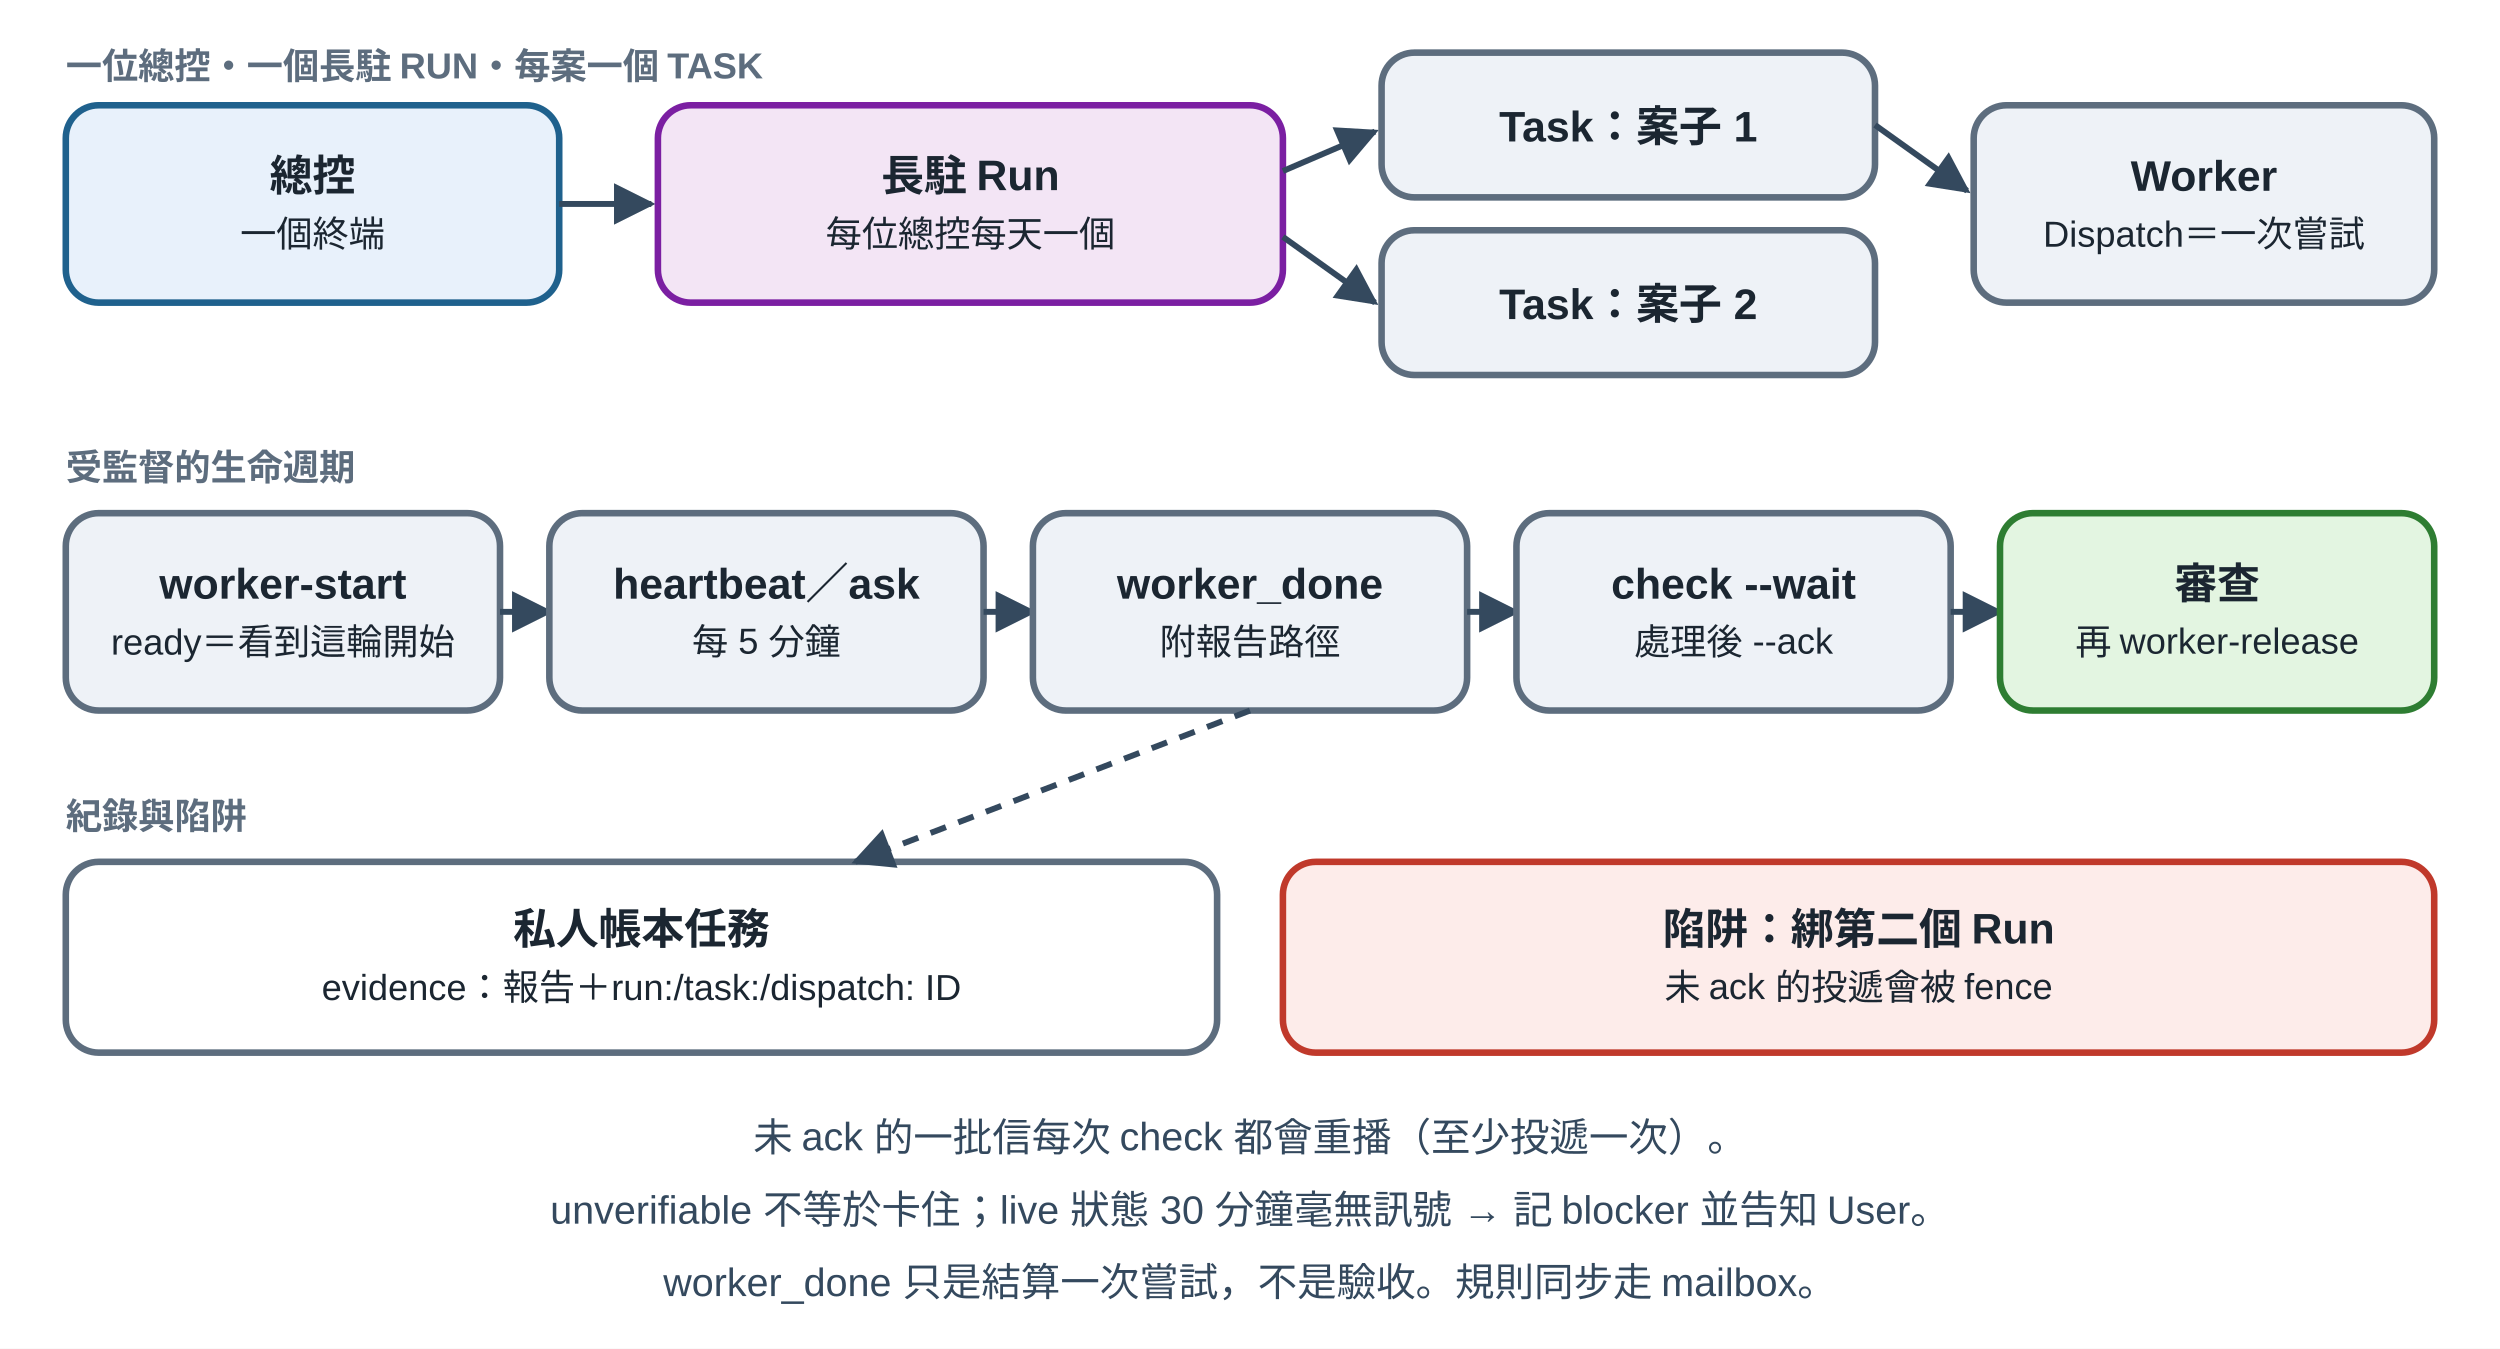
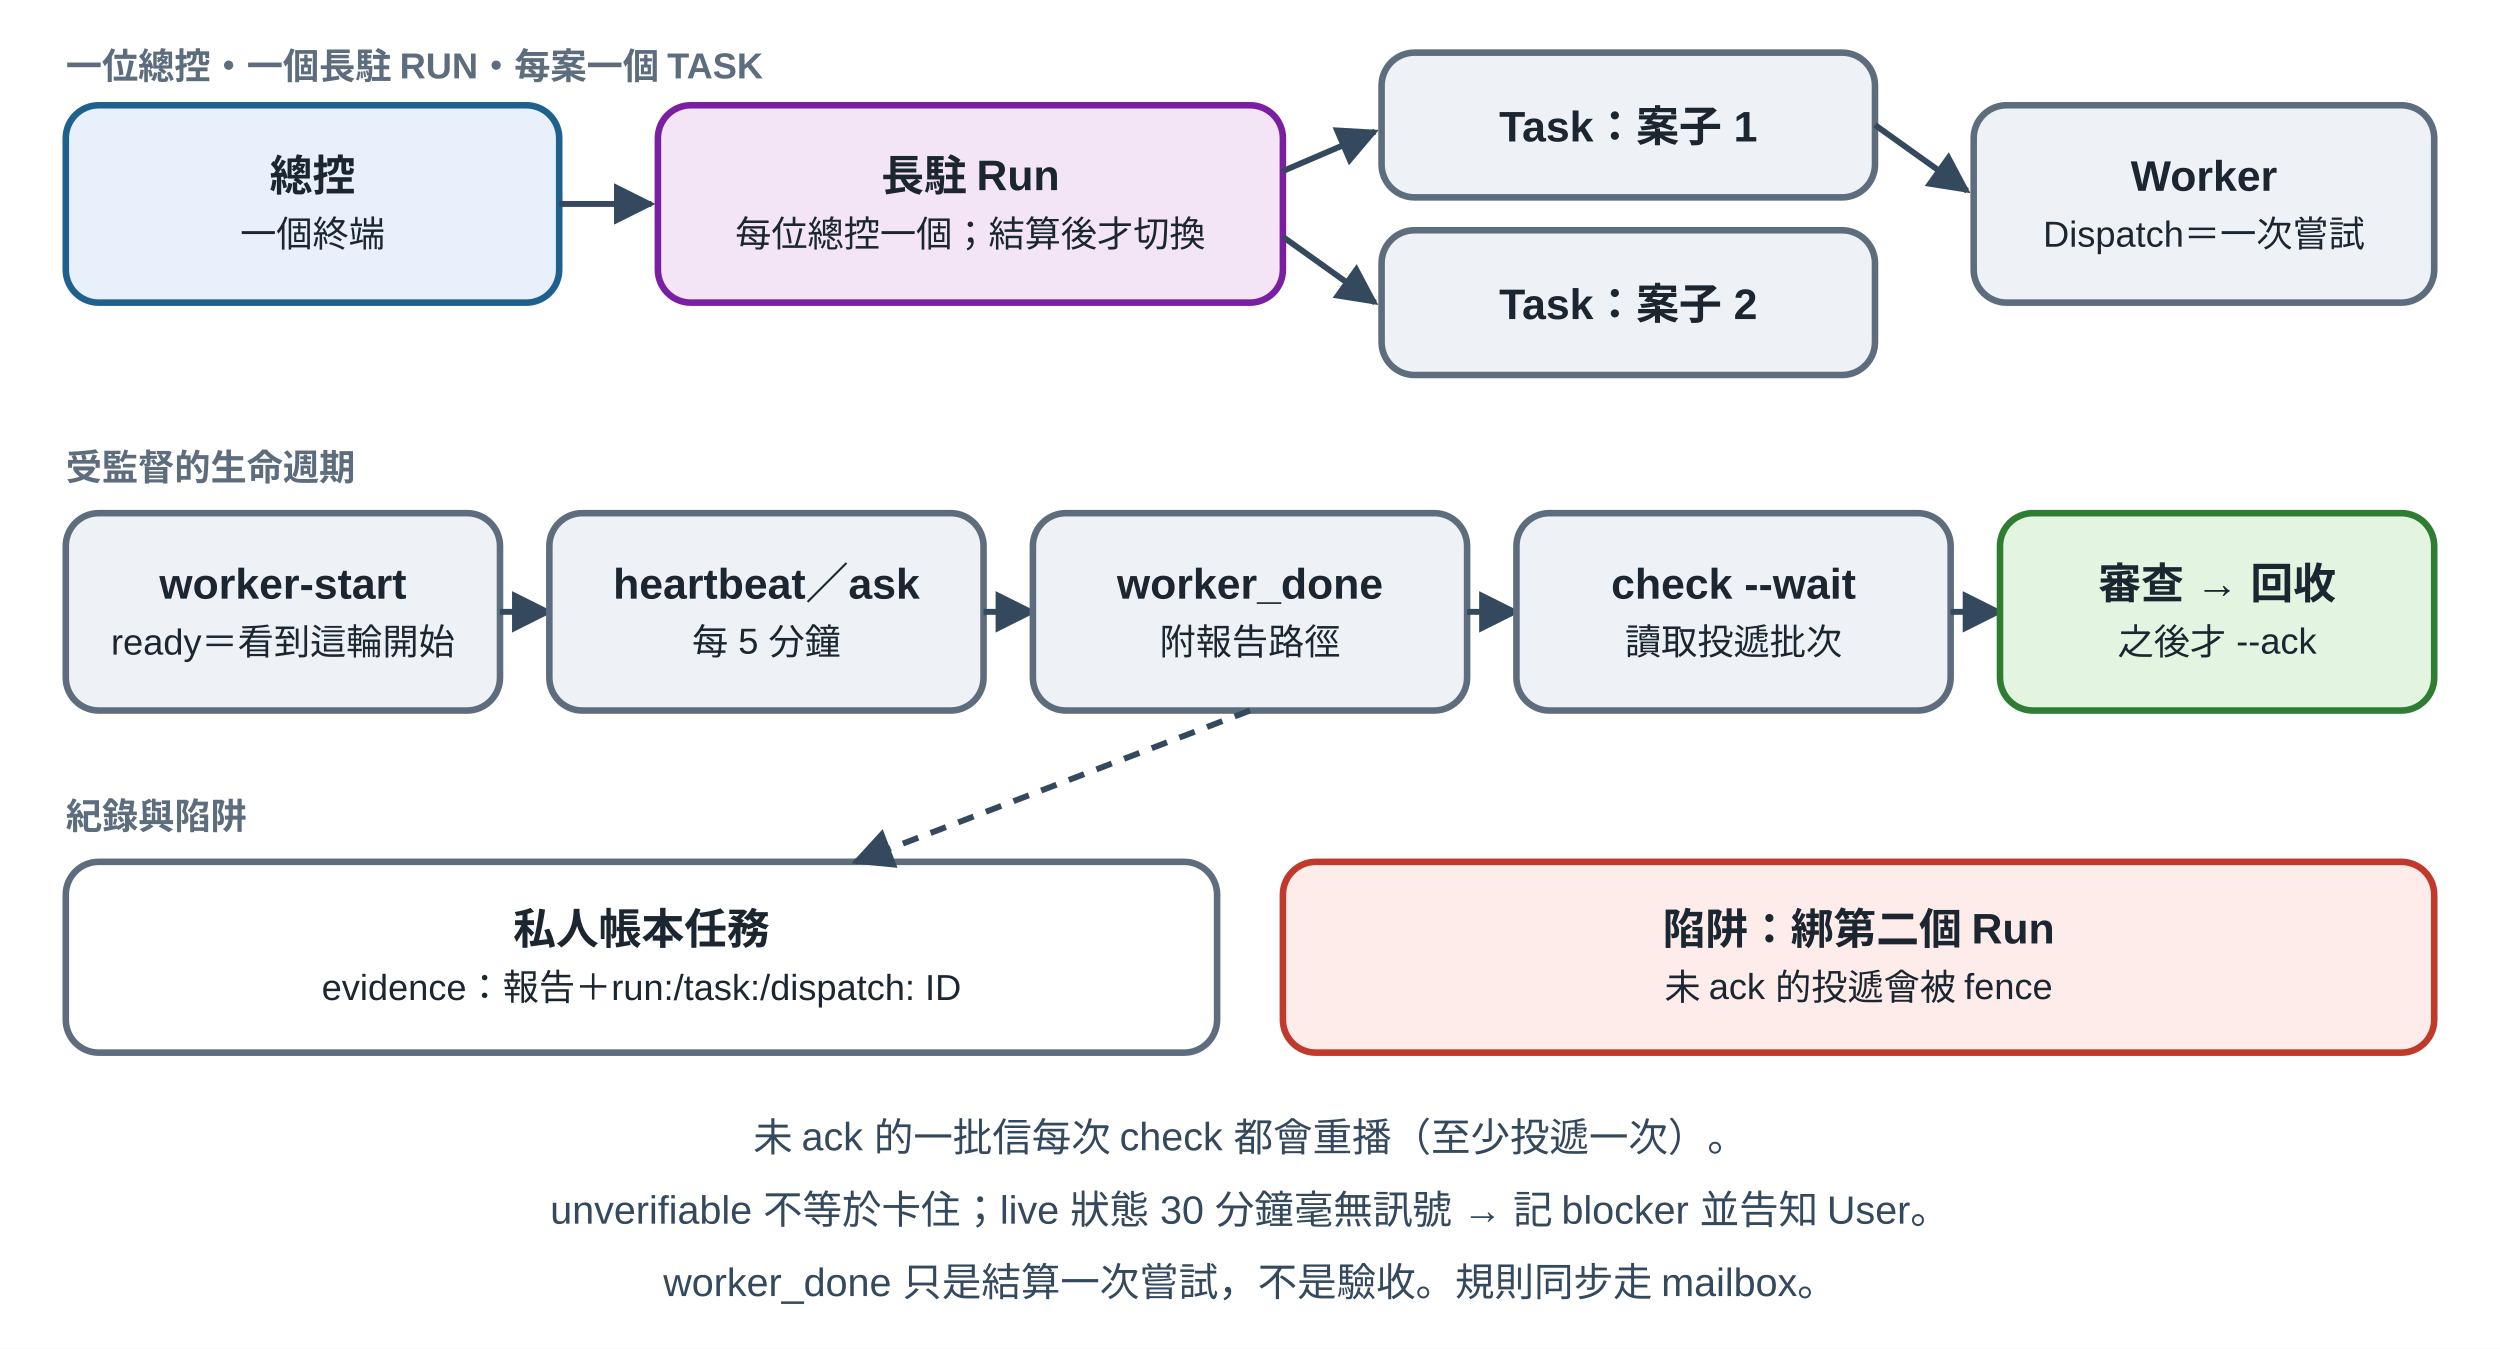
<svg xmlns="http://www.w3.org/2000/svg" viewBox="0 0 760 410" width="760" height="410" role="img" aria-label="長駐 Run 生命週期與帳本連結" font-family="Arial, Helvetica, sans-serif">
  <defs>
    <marker id="ah-orch" viewBox="0 0 10 10" refX="9" refY="5" markerWidth="7" markerHeight="7" orient="auto-start-reverse">
      <path d="M0,0 L10,5 L0,10 z" fill="#34495e" />
    </marker>
  </defs>
  <rect x="0" y="0" width="760" height="410" fill="#ffffff" />
  <text x="20" y="24" font-size="11" text-anchor="start" fill="#5d6d7e" font-weight="700">一位總控・一個長駐 RUN・每案一個 TASK</text>
  <rect x="20" y="32" width="150" height="60" rx="10" fill="#e8f1fb" stroke="#1f618d" stroke-width="2" />
  <text x="95.0" y="58.0" text-anchor="middle" font-size="13" fill="#1b2631" font-weight="700">總控</text>
  <text x="95.0" y="75.0" text-anchor="middle" font-size="11" fill="#1b2631">一個終端</text>
  <line x1="170" y1="62" x2="198" y2="62" stroke="#34495e" stroke-width="1.8" marker-end="url(#ah-orch)" />
  <rect x="200" y="32" width="190" height="60" rx="10" fill="#f3e5f5" stroke="#7b1fa2" stroke-width="2" />
  <text x="295.0" y="58.0" text-anchor="middle" font-size="13" fill="#1b2631" font-weight="700">長駐 Run</text>
-   <text x="295.0" y="75.0" text-anchor="middle" font-size="11" fill="#1b2631">每位總控每天一個</text>
+   <text x="295.0" y="75.0" text-anchor="middle" font-size="11" fill="#1b2631">每位總控一個；結算後才切換</text>
  <line x1="390" y1="52" x2="418" y2="40" stroke="#34495e" stroke-width="1.8" marker-end="url(#ah-orch)" />
  <line x1="390" y1="72" x2="418" y2="92" stroke="#34495e" stroke-width="1.8" marker-end="url(#ah-orch)" />
  <rect x="420" y="16" width="150" height="44" rx="10" fill="#eef2f7" stroke="#5d6d7e" stroke-width="2" />
  <text x="495.0" y="43.0" text-anchor="middle" font-size="13" fill="#1b2631" font-weight="700">Task：案子 1</text>
  <rect x="420" y="70" width="150" height="44" rx="10" fill="#eef2f7" stroke="#5d6d7e" stroke-width="2" />
  <text x="495.0" y="97.0" text-anchor="middle" font-size="13" fill="#1b2631" font-weight="700">Task：案子 2</text>
  <line x1="570" y1="38" x2="598" y2="58" stroke="#34495e" stroke-width="1.8" marker-end="url(#ah-orch)" />
  <rect x="600" y="32" width="140" height="60" rx="10" fill="#eef2f7" stroke="#5d6d7e" stroke-width="2" />
  <text x="670.0" y="58.0" text-anchor="middle" font-size="13" fill="#1b2631" font-weight="700">Worker</text>
  <text x="670.0" y="75.0" text-anchor="middle" font-size="11" fill="#1b2631">Dispatch＝一次嘗試</text>
  <text x="20" y="146" font-size="11" text-anchor="start" fill="#5d6d7e" font-weight="700">受監督的生命週期</text>
  <rect x="20" y="156" width="132" height="60" rx="10" fill="#eef2f7" stroke="#5d6d7e" stroke-width="2" />
  <text x="86.0" y="182.0" text-anchor="middle" font-size="13" fill="#1b2631" font-weight="700">worker-start</text>
  <text x="86.0" y="199.0" text-anchor="middle" font-size="11" fill="#1b2631">ready＝看到這輪開始</text>
  <line x1="152" y1="186" x2="167" y2="186" stroke="#34495e" stroke-width="1.8" marker-end="url(#ah-orch)" />
  <rect x="167" y="156" width="132" height="60" rx="10" fill="#eef2f7" stroke="#5d6d7e" stroke-width="2" />
  <text x="233.0" y="182.0" text-anchor="middle" font-size="13" fill="#1b2631" font-weight="700">heartbeat／ask</text>
  <text x="233.0" y="199.0" text-anchor="middle" font-size="11" fill="#1b2631">每 5 分鐘</text>
  <line x1="299" y1="186" x2="314" y2="186" stroke="#34495e" stroke-width="1.8" marker-end="url(#ah-orch)" />
  <rect x="314" y="156" width="132" height="60" rx="10" fill="#eef2f7" stroke="#5d6d7e" stroke-width="2" />
  <text x="380.0" y="182.0" text-anchor="middle" font-size="13" fill="#1b2631" font-weight="700">worker_done</text>
  <text x="380.0" y="199.0" text-anchor="middle" font-size="11" fill="#1b2631">附報告路徑</text>
  <line x1="446" y1="186" x2="461" y2="186" stroke="#34495e" stroke-width="1.8" marker-end="url(#ah-orch)" />
  <rect x="461" y="156" width="132" height="60" rx="10" fill="#eef2f7" stroke="#5d6d7e" stroke-width="2" />
  <text x="527.0" y="182.0" text-anchor="middle" font-size="13" fill="#1b2631" font-weight="700">check --wait</text>
-   <text x="527.0" y="199.0" text-anchor="middle" font-size="11" fill="#1b2631">處理後 --ack</text>
+   <text x="527.0" y="199.0" text-anchor="middle" font-size="11" fill="#1b2631">讀取投遞批次</text>
  <line x1="593" y1="186" x2="608" y2="186" stroke="#34495e" stroke-width="1.8" marker-end="url(#ah-orch)" />
  <rect x="608" y="156" width="132" height="60" rx="10" fill="#e3f5e1" stroke="#2e7d32" stroke-width="2" />
-   <text x="674.0" y="182.0" text-anchor="middle" font-size="13" fill="#1b2631" font-weight="700">審查</text>
-   <text x="674.0" y="199.0" text-anchor="middle" font-size="11" fill="#1b2631">再 worker-release</text>
+   <text x="674.0" y="182.0" text-anchor="middle" font-size="13" fill="#1b2631" font-weight="700">審查 → 回收</text>
+   <text x="674.0" y="199.0" text-anchor="middle" font-size="11" fill="#1b2631">之後才 --ack</text>
  <text x="20" y="252" font-size="11" text-anchor="start" fill="#5d6d7e" font-weight="700">紀錄與陷阱</text>
  <rect x="20" y="262" width="350" height="58" rx="10" fill="#ffffff" stroke="#5d6d7e" stroke-width="2" />
  <text x="195.0" y="287.0" text-anchor="middle" font-size="13" fill="#1b2631" font-weight="700">私人帳本任務</text>
  <text x="195.0" y="304.0" text-anchor="middle" font-size="11" fill="#1b2631">evidence：報告＋run:/task:/dispatch: ID</text>
  <rect x="390" y="262" width="350" height="58" rx="10" fill="#fdecea" stroke="#c0392b" stroke-width="2" />
  <text x="565.0" y="287.0" text-anchor="middle" font-size="13" fill="#1b2631" font-weight="700">陷阱：綁第二個 Run</text>
  <text x="565.0" y="304.0" text-anchor="middle" font-size="11" fill="#1b2631">未 ack 的投遞會被 fence</text>
  <line x1="380" y1="216" x2="260" y2="262" stroke="#34495e" stroke-width="1.8" stroke-dasharray="5 4" marker-end="url(#ah-orch)" />
  <text x="380" y="350" font-size="12" text-anchor="middle" fill="#34495e">未 ack 的一批信每次 check 都會重播（至少投遞一次）。</text>
  <text x="380" y="372" font-size="12" text-anchor="middle" fill="#34495e">unverifiable 不等於卡住；live 狀態 30 分鐘毫無訊號 → 記 blocker 並告知 User。</text>
  <text x="380" y="394" font-size="12" text-anchor="middle" fill="#34495e">worker_done 只是結算一次嘗試，不是驗收。規則同步走 mailbox。</text>
</svg>
